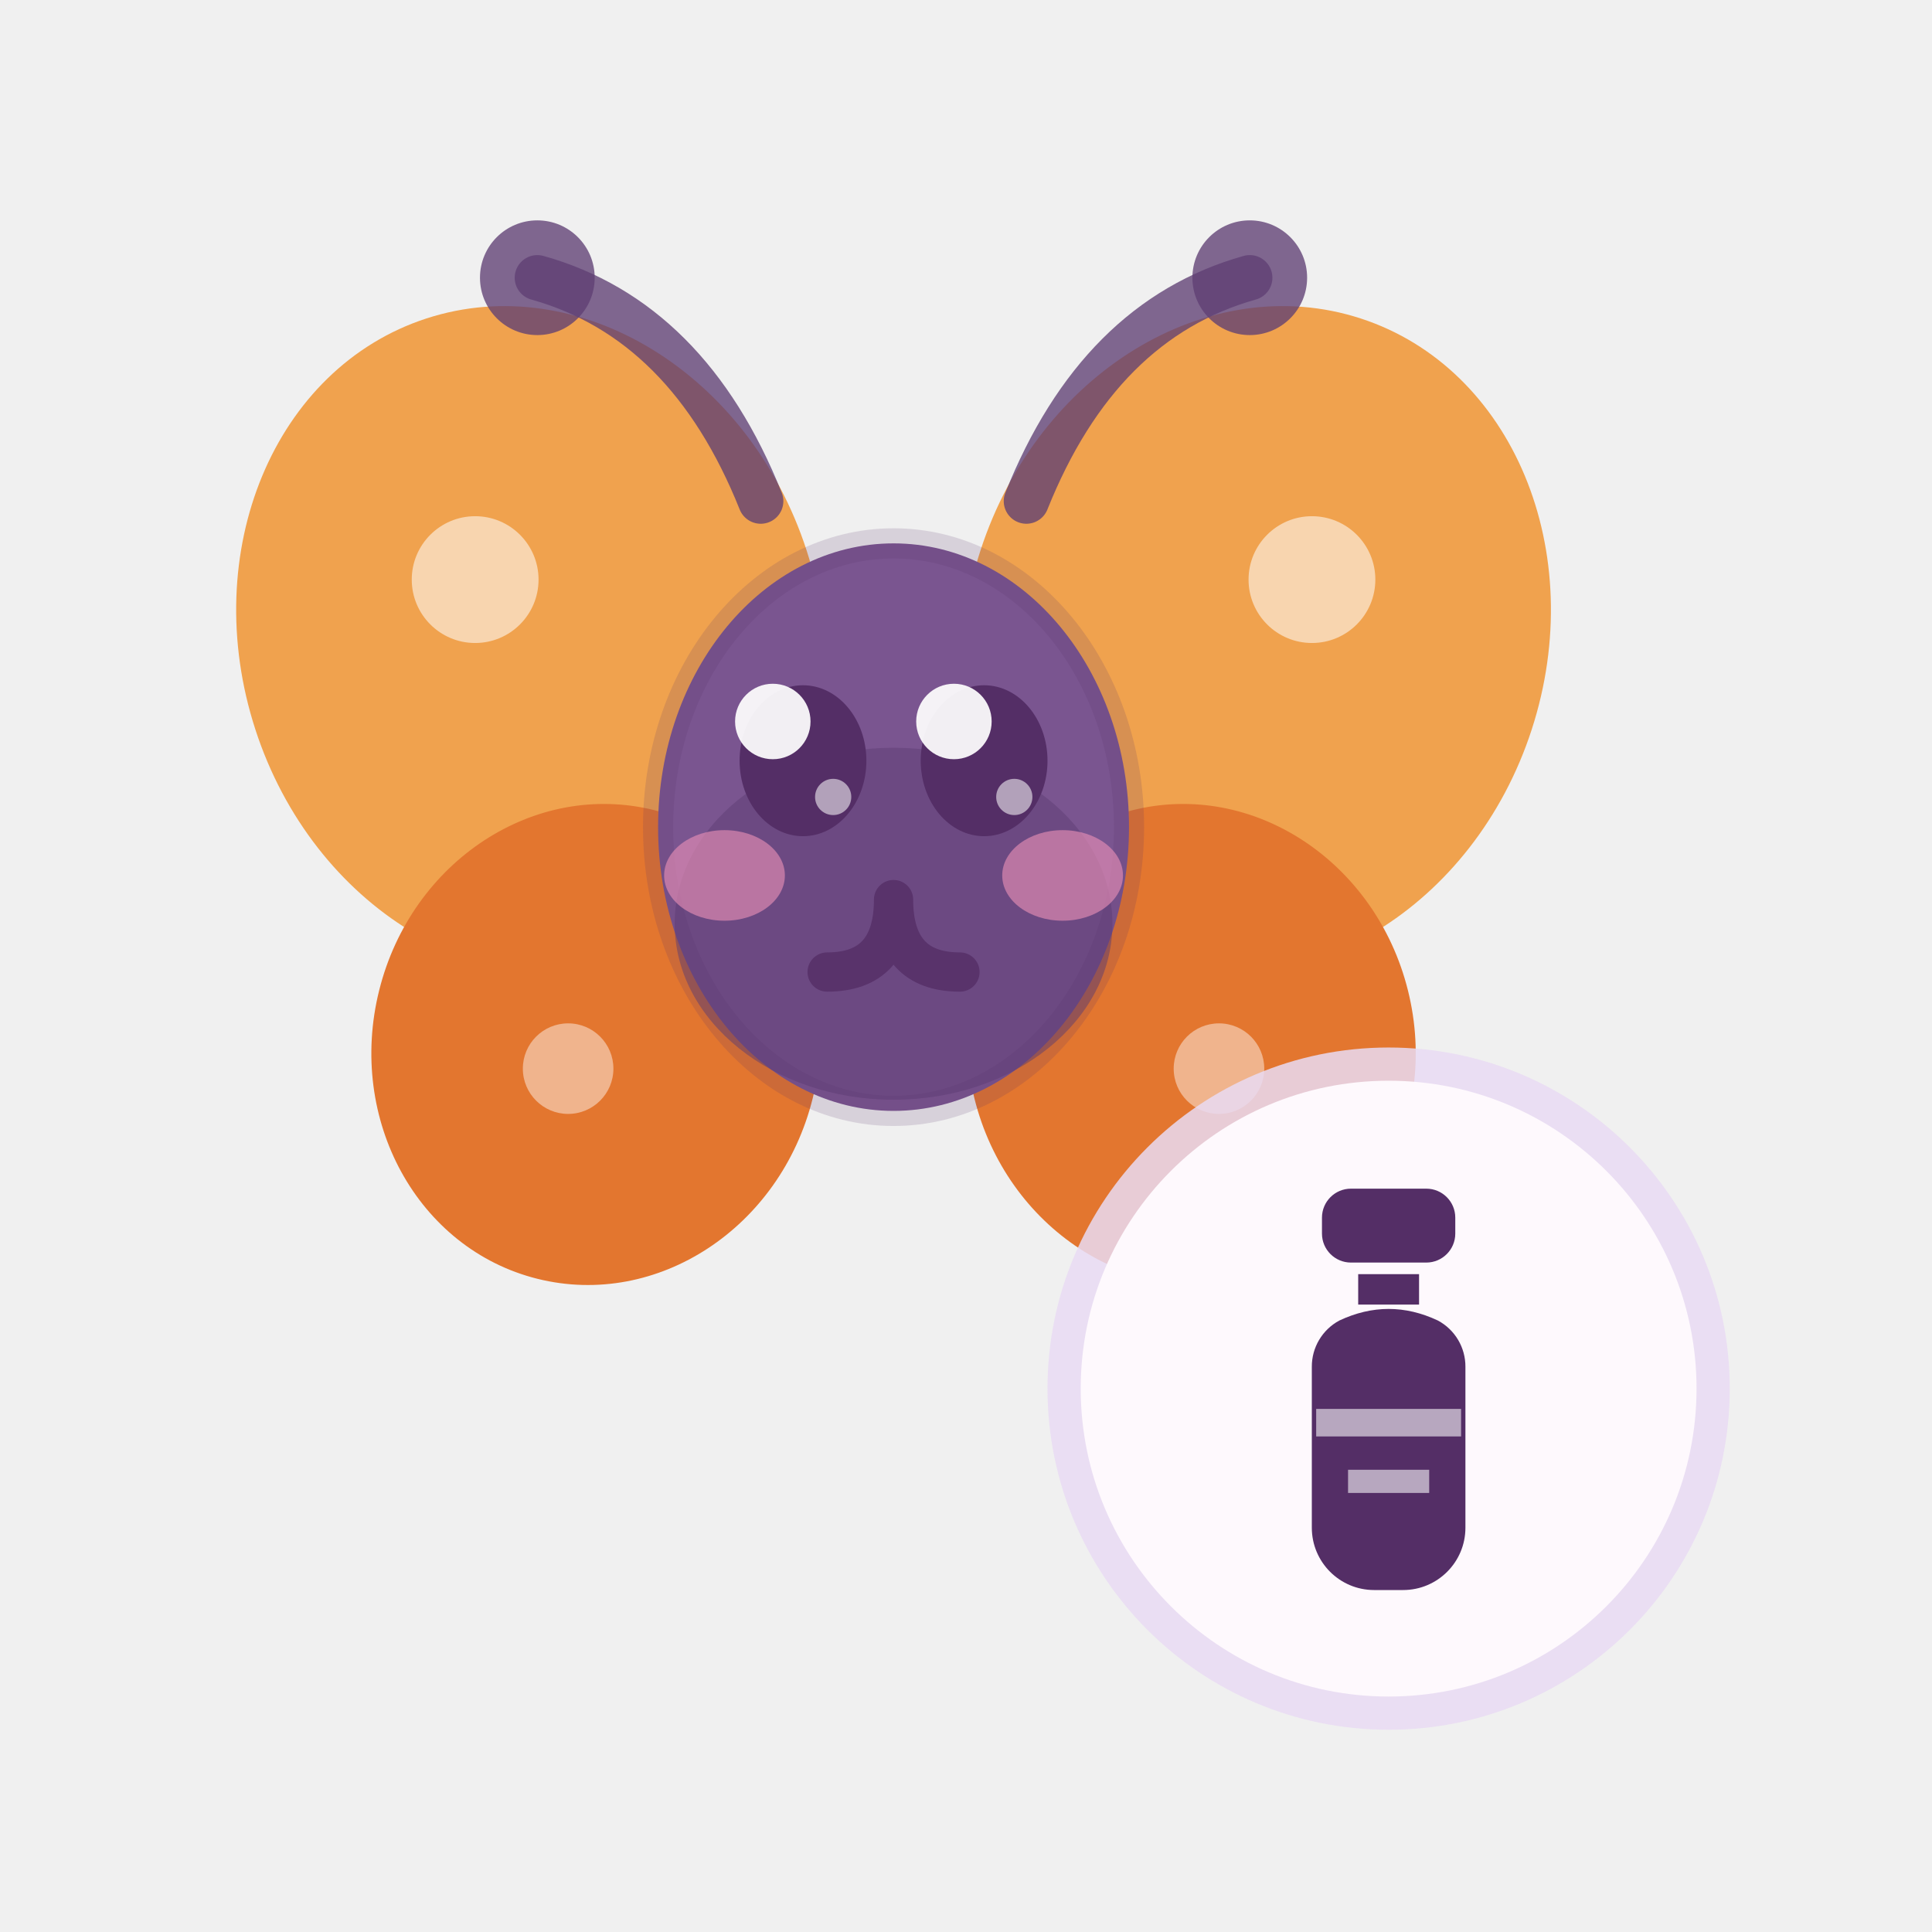
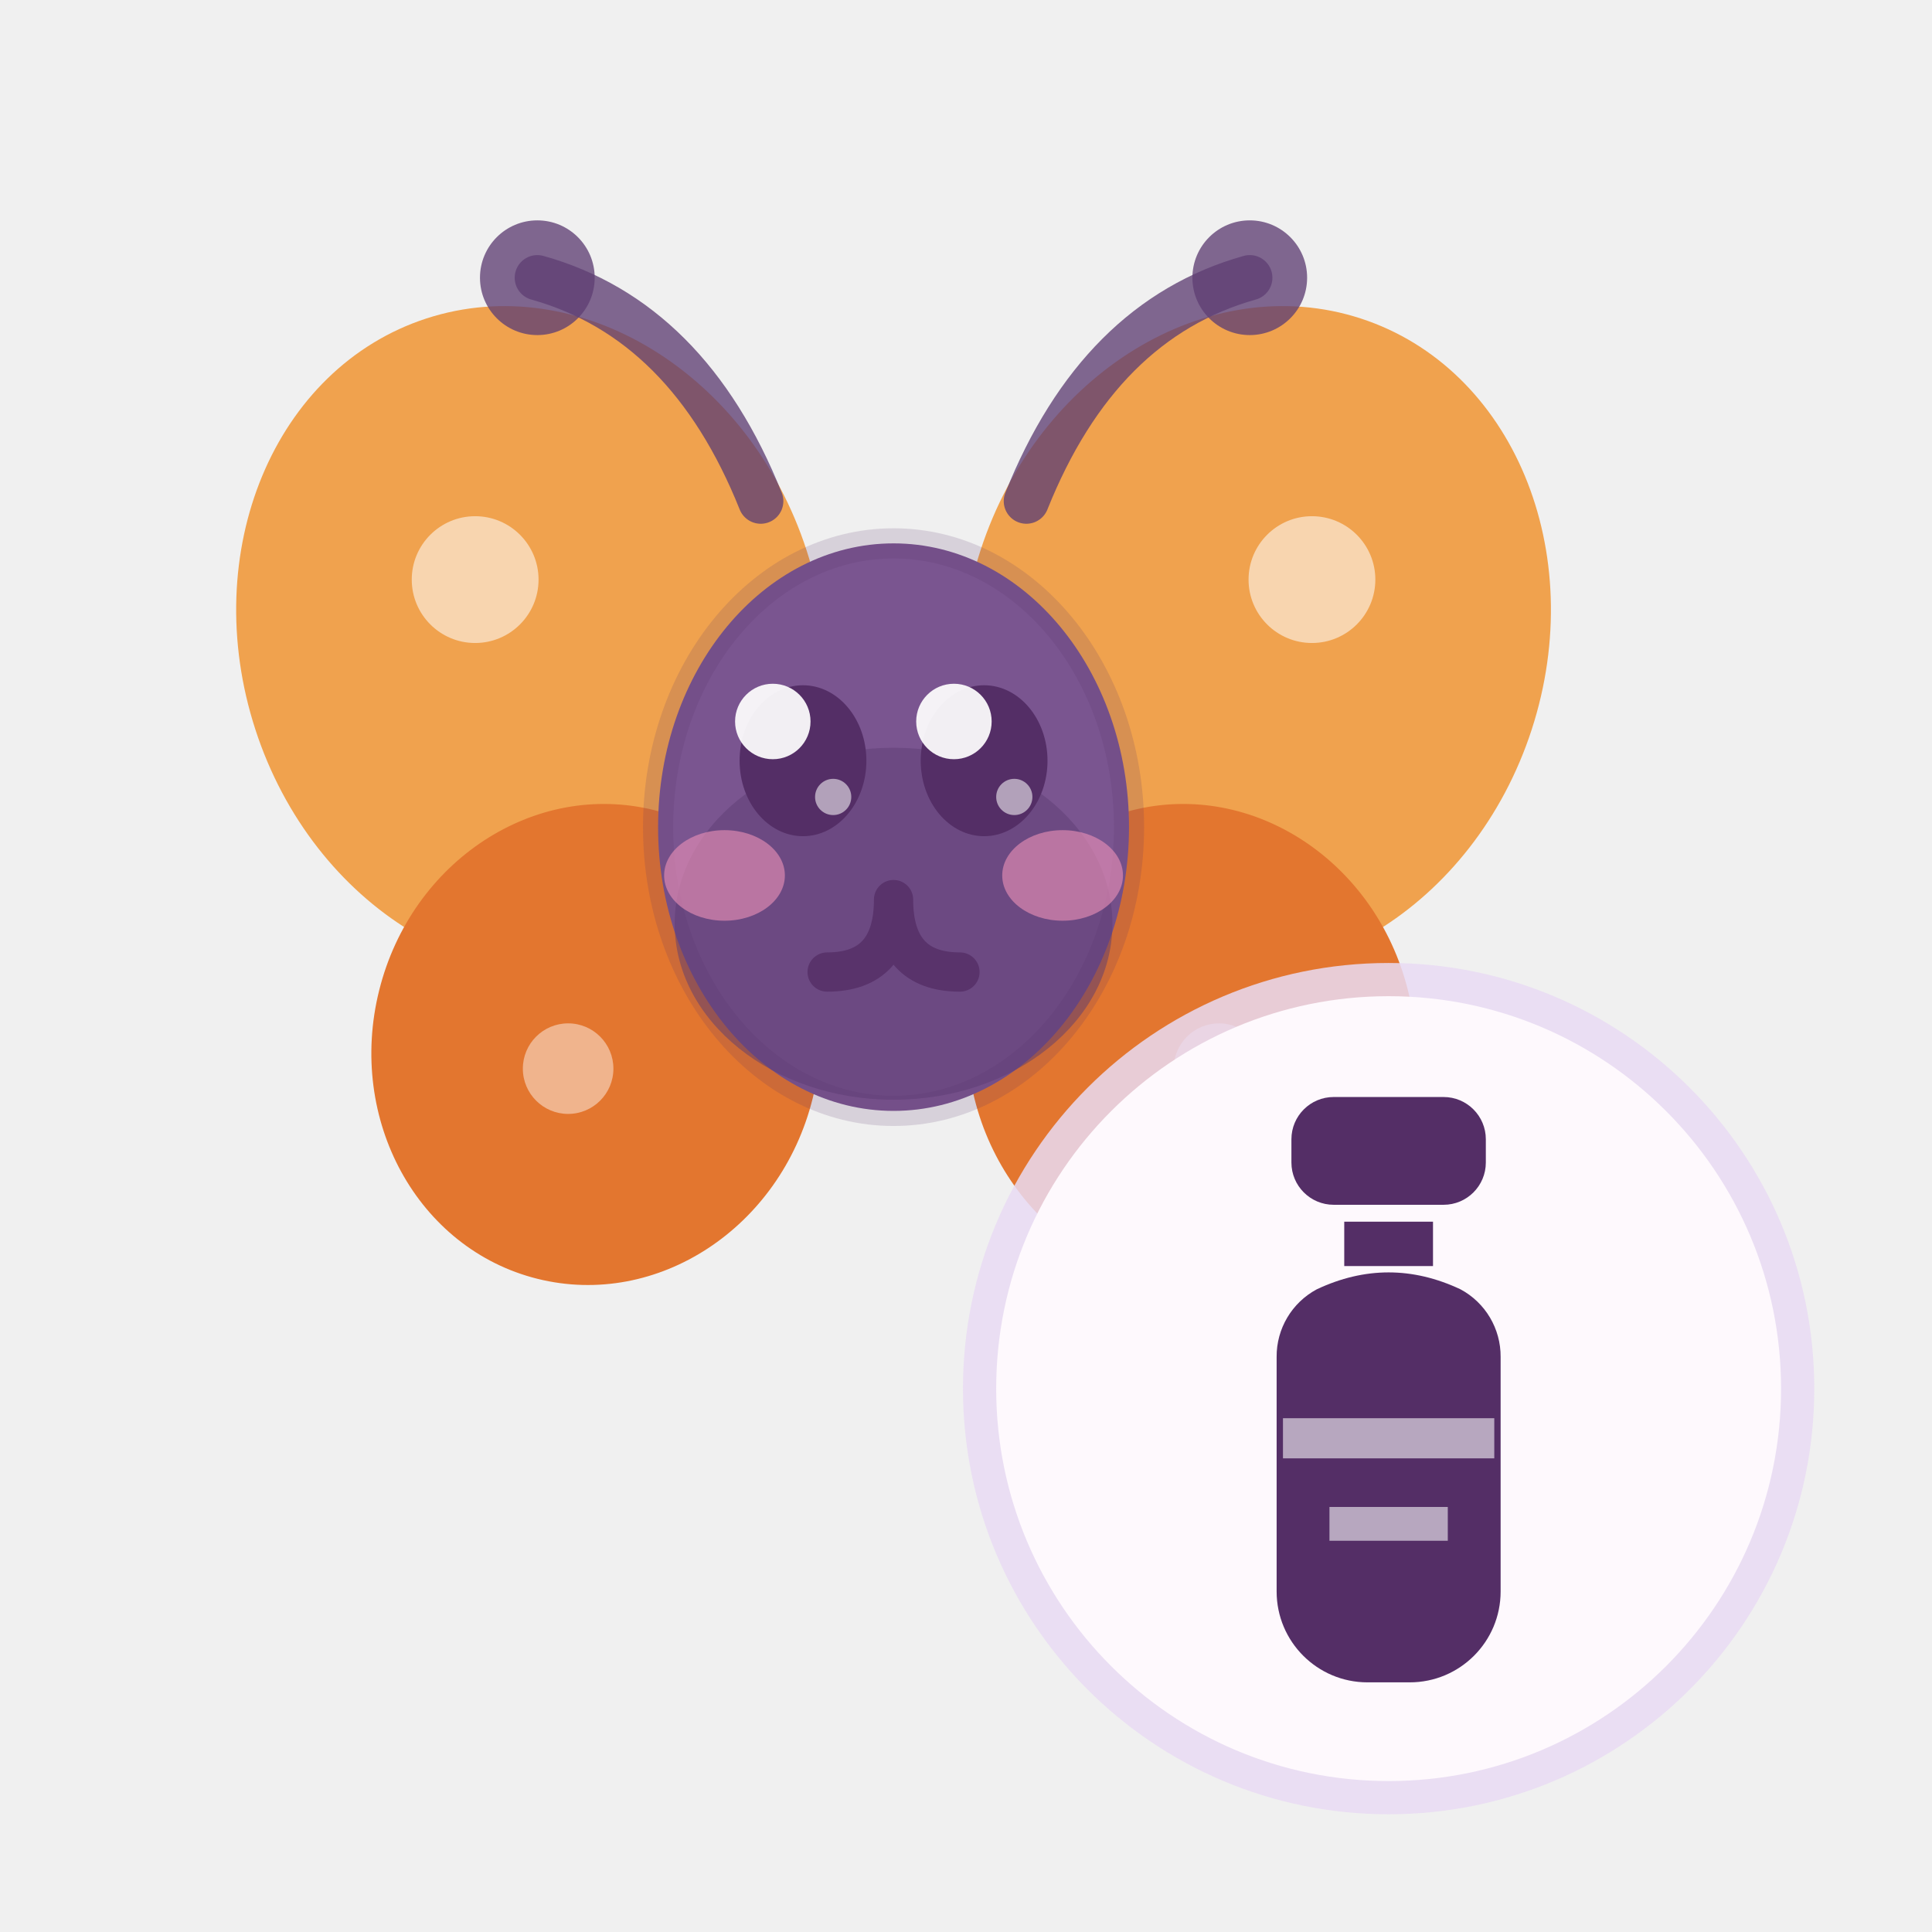
<svg xmlns="http://www.w3.org/2000/svg" viewBox="0 0 64 64" width="64" height="64" role="img" aria-label="monarch butterfly — milk">
  <defs>
    <linearGradient id="d-butterfly-milk" x1="0" y1="0" x2="0.62" y2="1">
      <stop offset="0" stop-color="#FBF1F8" />
      <stop offset="1" stop-color="#E9DAF3" />
    </linearGradient>
  </defs>
  <ellipse cx="17.59" cy="21.2" rx="9.6" ry="11.2" fill="#F0A24E" transform="rotate(-18 17.59 21.2)" />
  <ellipse cx="19.74" cy="34.6" rx="7.4" ry="8" fill="#E3762F" transform="rotate(14 19.74 34.6)" />
  <circle cx="15.74" cy="19.2" r="2.1" fill="#fff" fill-opacity=".55" />
  <circle cx="18.82" cy="35.4" r="1.5" fill="#fff" fill-opacity=".45" />
  <ellipse cx="41.61" cy="21.2" rx="9.6" ry="11.2" fill="#F0A24E" transform="rotate(18 41.61 21.2)" />
  <ellipse cx="39.46" cy="34.6" rx="7.4" ry="8" fill="#E3762F" transform="rotate(-14 39.46 34.6)" />
  <circle cx="43.46" cy="19.2" r="2.1" fill="#fff" fill-opacity=".55" />
  <circle cx="40.38" cy="35.4" r="1.5" fill="#fff" fill-opacity=".45" />
  <path d="M25.2 16.6 q-2.4 -6 -7.4 -7.4" fill="none" stroke="#5F3F74" stroke-width="1.5" stroke-linecap="round" stroke-linejoin="round" stroke-opacity=".78" />
  <circle cx="17.8" cy="9.2" r="1.9" fill="#5F3F74" fill-opacity=".78" />
  <path d="M34 16.6 q2.4 -6 7.4 -7.4" fill="none" stroke="#5F3F74" stroke-width="1.5" stroke-linecap="round" stroke-linejoin="round" stroke-opacity=".78" />
  <circle cx="41.4" cy="9.2" r="1.9" fill="#5F3F74" fill-opacity=".78" />
  <ellipse cx="29.6" cy="27.4" rx="7.8" ry="9.4" fill="#7A5590" />
  <ellipse cx="29.6" cy="30.6" rx="7.25" ry="5.83" fill="#5F3F74" fill-opacity=".5" />
  <ellipse cx="29.6" cy="27.4" rx="7.8" ry="9.4" fill="none" stroke="#542E66" stroke-opacity=".16" stroke-width="1" />
  <ellipse cx="26.6" cy="25.2" rx="2.1" ry="2.5" fill="#542E66" />
  <circle cx="25.6" cy="23.9" r="1.25" fill="#fff" fill-opacity=".92" />
  <circle cx="27.6" cy="26.4" r="0.6" fill="#fff" fill-opacity=".55" />
  <ellipse cx="32.6" cy="25.2" rx="2.1" ry="2.5" fill="#542E66" />
  <circle cx="31.6" cy="23.9" r="1.25" fill="#fff" fill-opacity=".92" />
  <circle cx="33.6" cy="26.4" r="0.6" fill="#fff" fill-opacity=".55" />
  <path d="M29.6 29.8 q0 2.4 -2.2 2.4M29.6 29.8 q0 2.4 2.2 2.4" fill="none" stroke="#542E66" stroke-width="1.3" stroke-linecap="round" stroke-linejoin="round" stroke-opacity=".8" />
  <ellipse cx="24" cy="29" rx="2" ry="1.5" fill="#E98FB6" fill-opacity=".62" />
  <ellipse cx="35.2" cy="29" rx="2" ry="1.5" fill="#E98FB6" fill-opacity=".62" />
-   <circle cx="46" cy="46" r="11.3" fill="#E9DAF3" fill-opacity=".85" />
-   <circle cx="46" cy="46" r="10.2" fill="#FEF9FD" />
-   <g transform="translate(38.32 38.32) scale(0.48)">
+   <circle cx="46" cy="46" r="14.1" fill="#E9DAF3" fill-opacity=".85" />
+   <circle cx="46" cy="46" r="13" fill="#FEF9FD" />
+   <g transform="translate(34.8 34.8) scale(0.7)">
    <path d="M13.4 2.2h5.2a2 2 0 0 1 2 2v1.1a2 2 0 0 1-2 2h-5.2a2 2 0 0 1-2-2V4.2a2 2 0 0 1 2-2Z" fill="#542E66" />
    <path d="M13.9 8.1h4.2v2.1h-4.2z" fill="#542E66" />
    <path d="M12.6 11.3q3.4-1.6 6.8 0a3.6 3.6 0 0 1 1.9 3.2v11.1a4.3 4.3 0 0 1-4.3 4.3h-2a4.3 4.3 0 0 1-4.3-4.3V14.5a3.6 3.6 0 0 1 1.9-3.2Z" fill="#542E66" />
    <path d="M11 17.4h10v1.9H11zM13.2 21.6h5.6v1.6h-5.6z" fill="#fff" fill-opacity=".58" />
  </g>
</svg>
